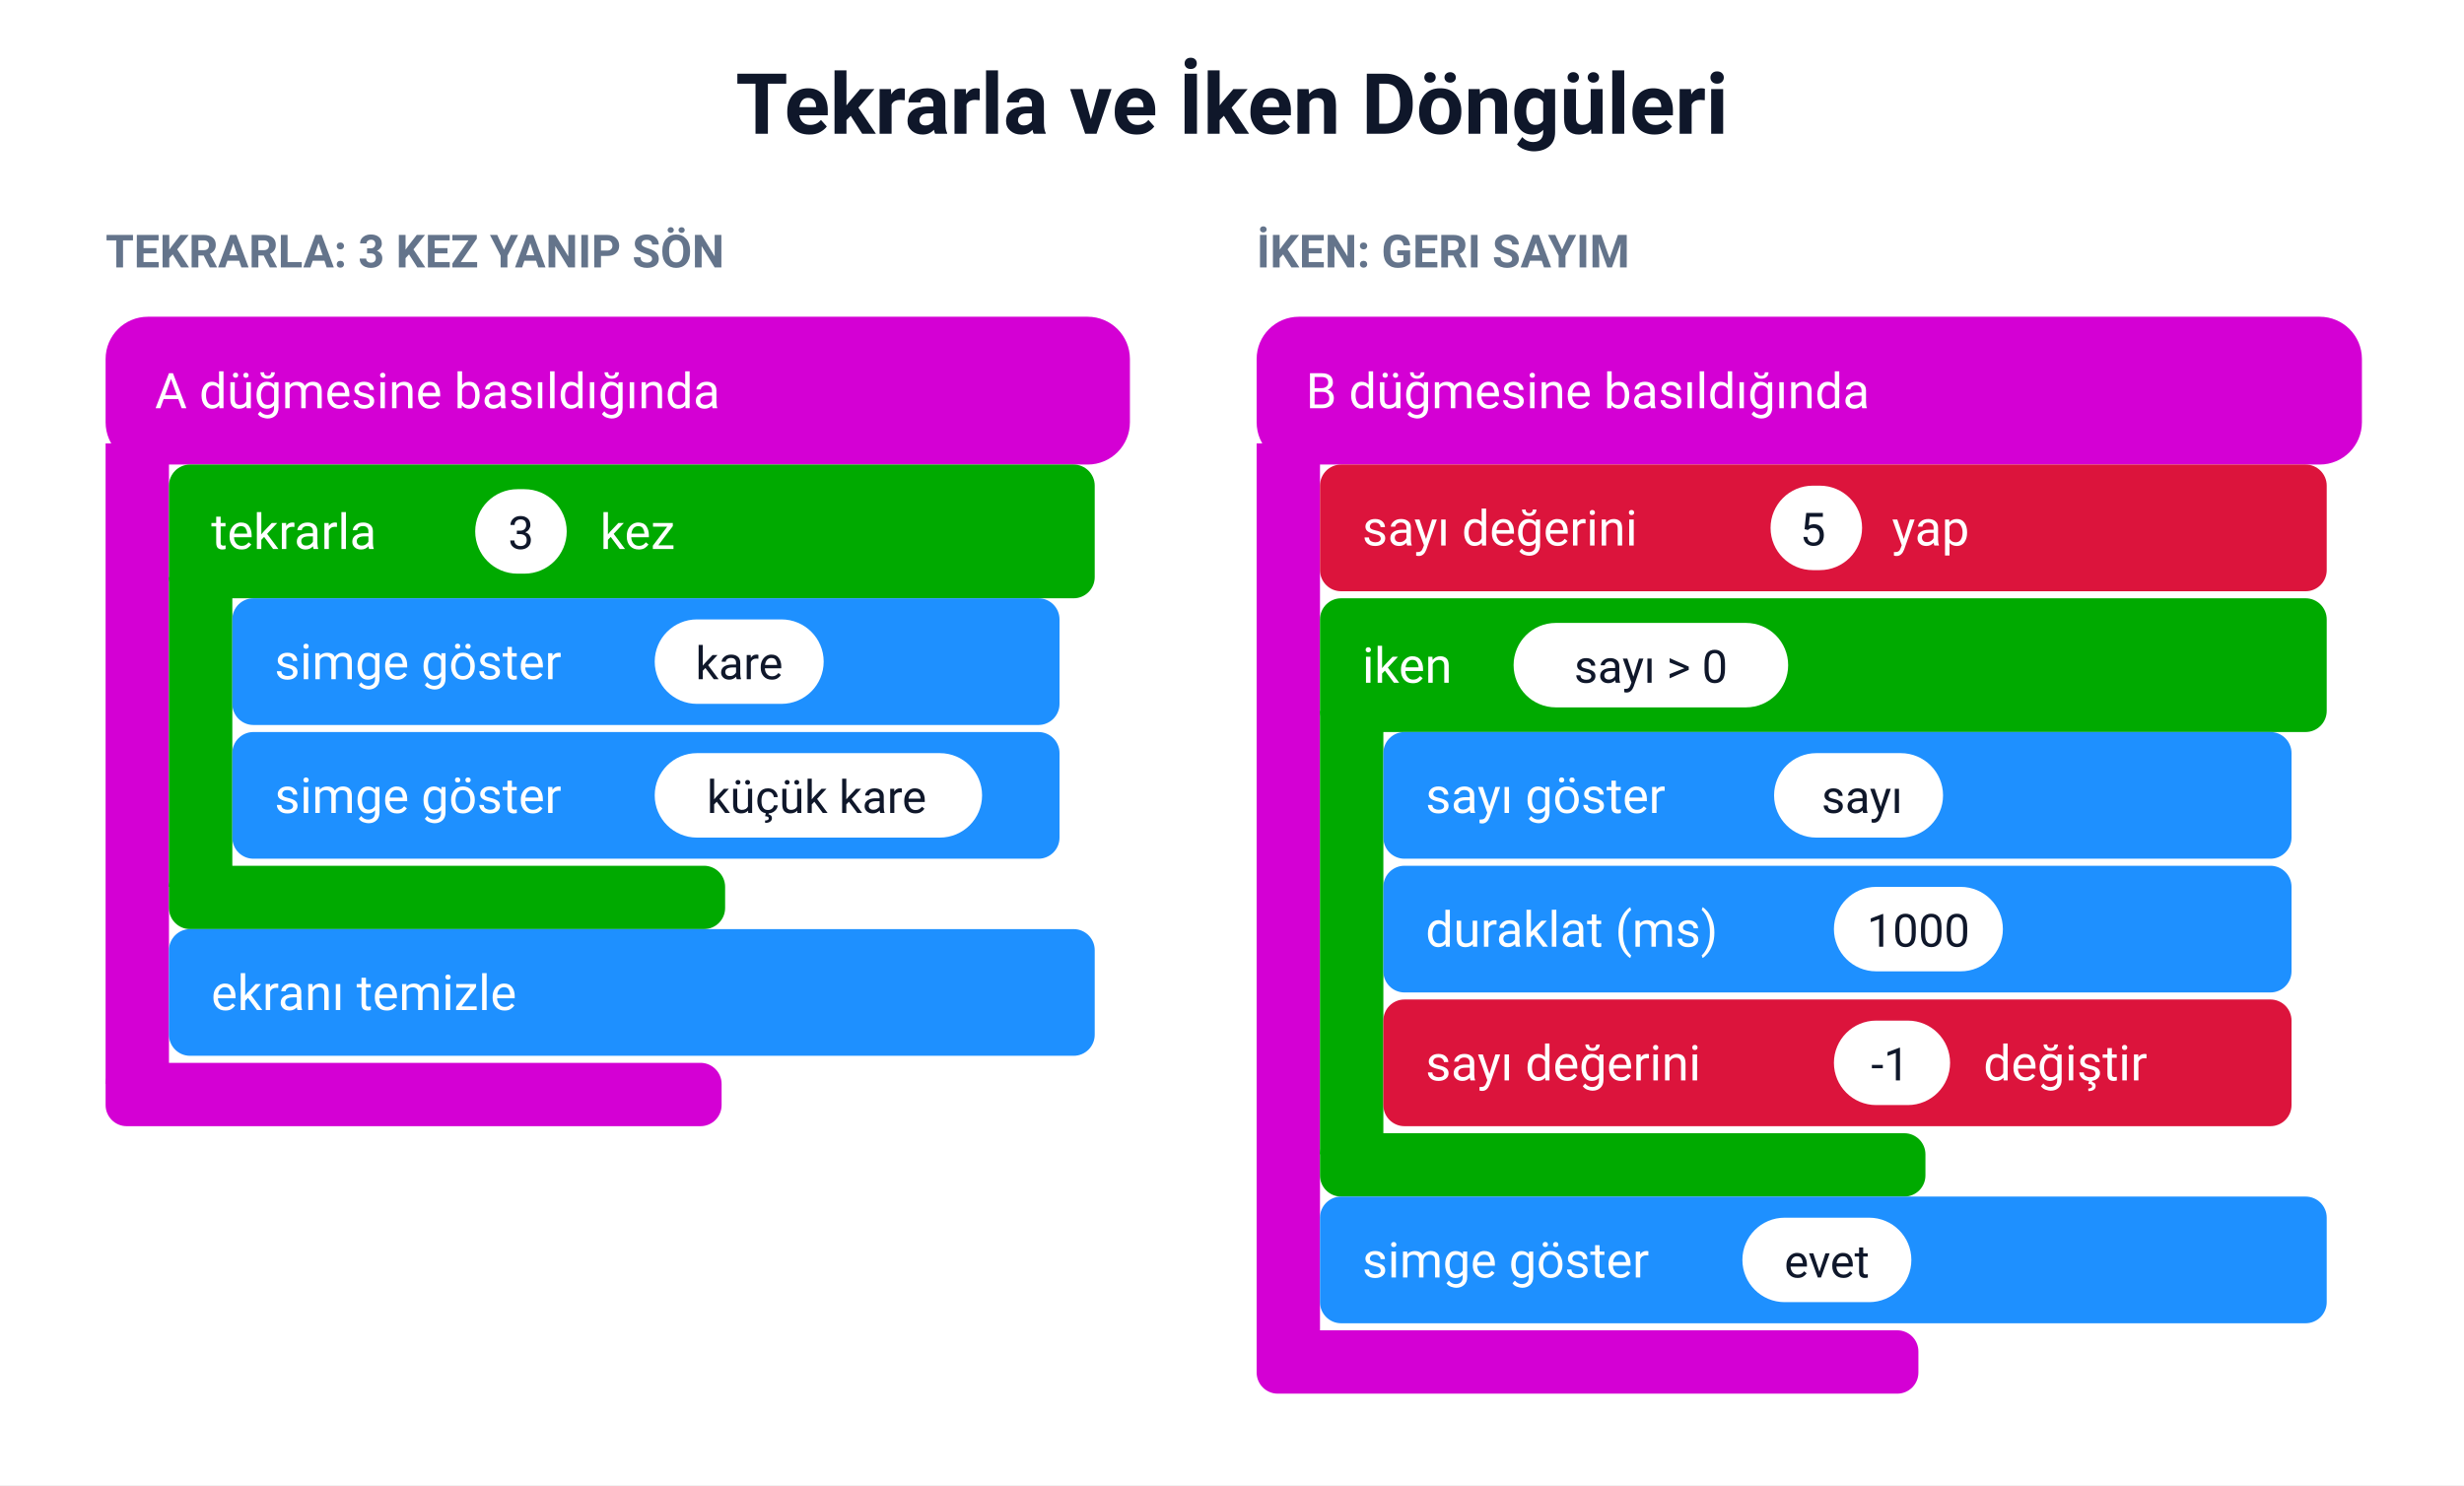
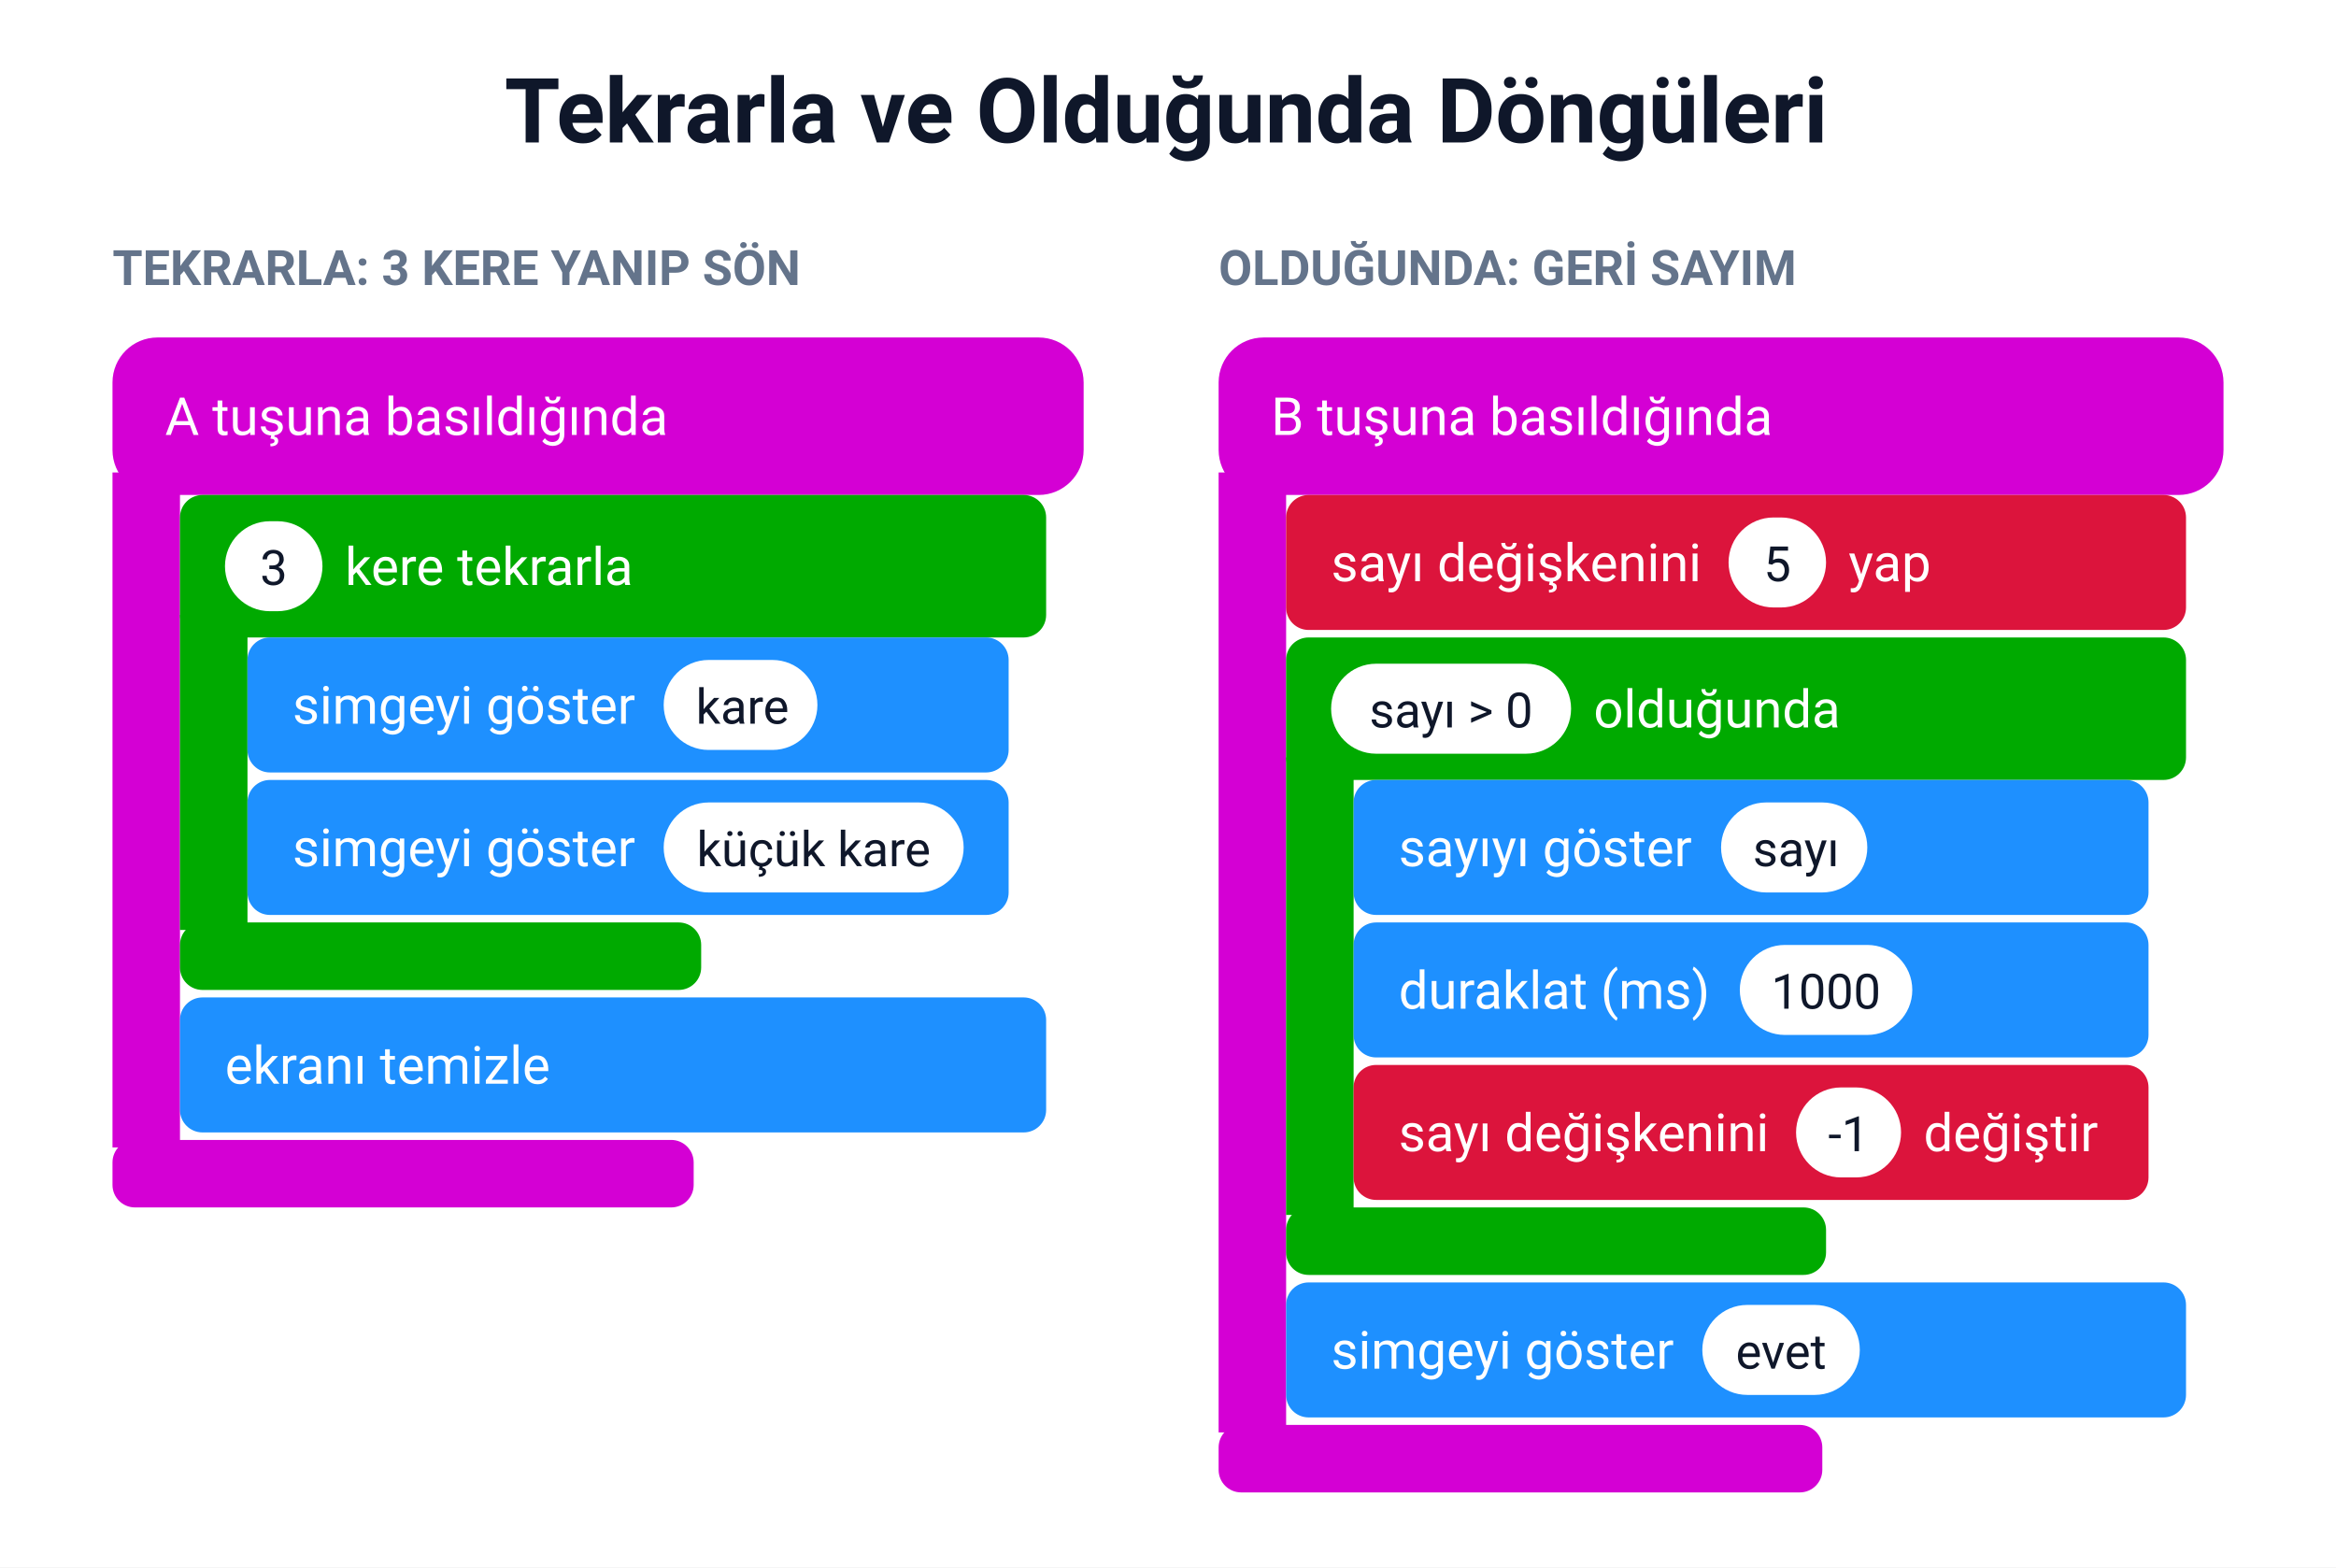
- <svg xmlns="http://www.w3.org/2000/svg" viewBox="0 0 700 422" font-family="Segoe UI, Roboto, Helvetica, Arial, sans-serif">
-   <rect width="700" height="422" fill="#FFFFFF" />
-   <text x="350" y="38" text-anchor="middle" font-size="24" font-weight="700" fill="#0F172A">Tekrarla ve İken Döngüleri</text>
-   <text x="30" y="76" font-size="13" font-weight="700" fill="#64748B">TEKRARLA: 3 KEZ YANIP SÖN</text>
-   <rect x="30" y="90" width="291" height="42" rx="12" fill="#D400D4" />
-   <rect x="30" y="126" width="18" height="182" fill="#D400D4" />
-   <text x="44" y="116.0" font-size="14" fill="#FFFFFF" xml:space="preserve">A düğmesine basıldığında</text>
-   <rect x="48" y="132" width="263" height="38" rx="6" fill="#00AA00" />
-   <rect x="48" y="164" width="18" height="88" fill="#00AA00" />
-   <text x="60" y="156.0" font-size="14" fill="#FFFFFF" xml:space="preserve">tekrarla </text>
-   <rect x="135" y="139.0" width="26" height="24" rx="12" fill="#FFFFFF" />
-   <text x="148" y="156.0" text-anchor="middle" font-size="13" fill="#0F172A">3</text>
-   <text x="167" y="156.0" font-size="14" fill="#FFFFFF" xml:space="preserve"> kez</text>
-   <rect x="66" y="170" width="235" height="36" rx="6" fill="#1E90FF" />
-   <text x="78" y="193.0" font-size="14" fill="#FFFFFF" xml:space="preserve">simge göster </text>
-   <rect x="186" y="176.0" width="48" height="24" rx="12" fill="#FFFFFF" />
-   <text x="210" y="193.0" text-anchor="middle" font-size="13" fill="#0F172A">kare</text>
-   <rect x="66" y="208" width="235" height="36" rx="6" fill="#1E90FF" />
-   <text x="78" y="231.0" font-size="14" fill="#FFFFFF" xml:space="preserve">simge göster </text>
-   <rect x="186" y="214.0" width="93" height="24" rx="12" fill="#FFFFFF" />
-   <text x="232" y="231.0" text-anchor="middle" font-size="13" fill="#0F172A">küçük kare</text>
-   <rect x="48" y="246" width="158" height="18" rx="6" fill="#00AA00" />
-   <rect x="48" y="264" width="263" height="36" rx="6" fill="#1E90FF" />
-   <text x="60" y="287.0" font-size="14" fill="#FFFFFF" xml:space="preserve">ekranı temizle</text>
-   <rect x="30" y="302" width="175" height="18" rx="6" fill="#D400D4" />
-   <text x="357" y="76" font-size="13" font-weight="700" fill="#64748B">İKEN: GERI SAYIM</text>
-   <rect x="357" y="90" width="314" height="42" rx="12" fill="#D400D4" />
-   <rect x="357" y="126" width="18" height="258" fill="#D400D4" />
-   <text x="371" y="116.0" font-size="14" fill="#FFFFFF" xml:space="preserve">B düğmesine basıldığında</text>
-   <rect x="375" y="132" width="286" height="36" rx="6" fill="#DC143C" />
-   <text x="387" y="155.0" font-size="14" fill="#FFFFFF" xml:space="preserve">sayı değerini </text>
-   <rect x="503" y="138.0" width="26" height="24" rx="12" fill="#FFFFFF" />
-   <text x="515" y="155.0" text-anchor="middle" font-size="13" fill="#0F172A">5</text>
-   <text x="534" y="155.0" font-size="14" fill="#FFFFFF" xml:space="preserve"> yap</text>
-   <rect x="375" y="170" width="286" height="38" rx="6" fill="#00AA00" />
-   <rect x="375" y="202" width="18" height="126" fill="#00AA00" />
-   <text x="387" y="194.0" font-size="14" fill="#FFFFFF" xml:space="preserve">iken </text>
-   <rect x="430" y="177.0" width="78" height="24" rx="12" fill="#FFFFFF" />
-   <text x="469" y="194.0" text-anchor="middle" font-size="13" fill="#0F172A">sayı &gt; 0</text>
-   <rect x="393" y="208" width="258" height="36" rx="6" fill="#1E90FF" />
-   <text x="405" y="231.0" font-size="14" fill="#FFFFFF" xml:space="preserve">sayı göster </text>
-   <rect x="504" y="214.0" width="48" height="24" rx="12" fill="#FFFFFF" />
-   <text x="529" y="231.0" text-anchor="middle" font-size="13" fill="#0F172A">sayı</text>
-   <rect x="393" y="246" width="258" height="36" rx="6" fill="#1E90FF" />
-   <text x="405" y="269.0" font-size="14" fill="#FFFFFF" xml:space="preserve">duraklat (ms) </text>
-   <rect x="521" y="252.0" width="48" height="24" rx="12" fill="#FFFFFF" />
-   <text x="545" y="269.0" text-anchor="middle" font-size="13" fill="#0F172A">1000</text>
-   <rect x="393" y="284" width="258" height="36" rx="6" fill="#DC143C" />
-   <text x="405" y="307.0" font-size="14" fill="#FFFFFF" xml:space="preserve">sayı değerini </text>
-   <rect x="521" y="290.0" width="33" height="24" rx="12" fill="#FFFFFF" />
-   <text x="537" y="307.0" text-anchor="middle" font-size="13" fill="#0F172A">-1</text>
-   <text x="560" y="307.0" font-size="14" fill="#FFFFFF" xml:space="preserve"> değiştir</text>
-   <rect x="375" y="322" width="172" height="18" rx="6" fill="#00AA00" />
-   <rect x="375" y="340" width="286" height="36" rx="6" fill="#1E90FF" />
-   <text x="387" y="363.0" font-size="14" fill="#FFFFFF" xml:space="preserve">simge göster </text>
-   <rect x="495" y="346.0" width="48" height="24" rx="12" fill="#FFFFFF" />
-   <text x="519" y="363.0" text-anchor="middle" font-size="13" fill="#0F172A">evet</text>
-   <rect x="357" y="378" width="188" height="18" rx="6" fill="#D400D4" />
+ <svg xmlns="http://www.w3.org/2000/svg" viewBox="0 0 623 418" font-family="Segoe UI, Roboto, Helvetica, Arial, sans-serif">
+   <rect width="623" height="418" fill="#FFFFFF" />
+   <text x="311" y="38" text-anchor="middle" font-size="24" font-weight="700" fill="#0F172A">Tekrarla ve Olduğunda Döngüleri</text>
+   <text x="30" y="76" font-size="13" font-weight="700" fill="#64748B">TEKRARLA: 3 KERE YANIP SÖN</text>
+   <rect x="30" y="126" width="18" height="180" fill="#D400D4" />
+   <rect x="30" y="90" width="259" height="42" rx="12" fill="#D400D4" />
+   <text x="44" y="116" font-size="14" fill="#FFFFFF">A tuşuna basıldığında</text>
+   <rect x="48" y="164" width="18" height="84" fill="#00AA00" />
+   <rect x="48" y="132" width="231" height="38" rx="6" fill="#00AA00" />
+   <rect x="60" y="139" width="26" height="24" rx="12" fill="#FFFFFF" />
+   <text x="73" y="156" text-anchor="middle" font-size="13" fill="#0F172A">3</text>
+   <text x="92" y="156" font-size="14" fill="#FFFFFF">kere tekrarla</text>
+   <rect x="66" y="170" width="203" height="36" rx="6" fill="#1E90FF" />
+   <text x="78" y="193" font-size="14" fill="#FFFFFF">simgeyi göster</text>
+   <rect x="177" y="176" width="41" height="24" rx="12" fill="#FFFFFF" />
+   <text x="198" y="193" text-anchor="middle" font-size="13" fill="#0F172A">kare</text>
+   <rect x="66" y="208" width="203" height="36" rx="6" fill="#1E90FF" />
+   <text x="78" y="231" font-size="14" fill="#FFFFFF">simgeyi göster</text>
+   <rect x="177" y="214" width="80" height="24" rx="12" fill="#FFFFFF" />
+   <text x="217" y="231" text-anchor="middle" font-size="13" fill="#0F172A">küçük kare</text>
+   <rect x="48" y="246" width="139" height="18" rx="6" fill="#00AA00" />
+   <rect x="48" y="266" width="231" height="36" rx="6" fill="#1E90FF" />
+   <text x="60" y="289" font-size="14" fill="#FFFFFF">ekranı temizle</text>
+   <rect x="30" y="304" width="155" height="18" rx="6" fill="#D400D4" />
+   <text x="325" y="76" font-size="13" font-weight="700" fill="#64748B">OLDUĞUNDA: GERİ SAYIM</text>
+   <rect x="325" y="126" width="18" height="256" fill="#D400D4" />
+   <rect x="325" y="90" width="268" height="42" rx="12" fill="#D400D4" />
+   <text x="339" y="116" font-size="14" fill="#FFFFFF">B tuşuna basıldığında</text>
+   <rect x="343" y="132" width="240" height="36" rx="6" fill="#DC143C" />
+   <text x="355" y="155" font-size="14" fill="#FFFFFF">sayı değişkenini</text>
+   <rect x="461" y="138" width="26" height="24" rx="12" fill="#FFFFFF" />
+   <text x="474" y="155" text-anchor="middle" font-size="13" fill="#0F172A">5</text>
+   <text x="493" y="155" font-size="14" fill="#FFFFFF">yap</text>
+   <rect x="343" y="202" width="18" height="122" fill="#00AA00" />
+   <rect x="343" y="170" width="240" height="38" rx="6" fill="#00AA00" />
+   <rect x="355" y="177" width="64" height="24" rx="12" fill="#FFFFFF" />
+   <text x="387" y="194" text-anchor="middle" font-size="13" fill="#0F172A">sayı &gt; 0</text>
+   <text x="425" y="194" font-size="14" fill="#FFFFFF">olduğunda</text>
+   <rect x="361" y="208" width="212" height="36" rx="6" fill="#1E90FF" />
+   <text x="373" y="231" font-size="14" fill="#FFFFFF">sayıyı göster</text>
+   <rect x="459" y="214" width="39" height="24" rx="12" fill="#FFFFFF" />
+   <text x="479" y="231" text-anchor="middle" font-size="13" fill="#0F172A">sayı</text>
+   <rect x="361" y="246" width="212" height="36" rx="6" fill="#1E90FF" />
+   <text x="373" y="269" font-size="14" fill="#FFFFFF">duraklat (ms)</text>
+   <rect x="464" y="252" width="46" height="24" rx="12" fill="#FFFFFF" />
+   <text x="487" y="269" text-anchor="middle" font-size="13" fill="#0F172A">1000</text>
+   <rect x="361" y="284" width="212" height="36" rx="6" fill="#DC143C" />
+   <text x="373" y="307" font-size="14" fill="#FFFFFF">sayı değişkenini</text>
+   <rect x="479" y="290" width="28" height="24" rx="12" fill="#FFFFFF" />
+   <text x="493" y="307" text-anchor="middle" font-size="13" fill="#0F172A">-1</text>
+   <text x="513" y="307" font-size="14" fill="#FFFFFF">değiştir</text>
+   <rect x="343" y="322" width="144" height="18" rx="6" fill="#00AA00" />
+   <rect x="343" y="342" width="240" height="36" rx="6" fill="#1E90FF" />
+   <text x="355" y="365" font-size="14" fill="#FFFFFF">simgeyi göster</text>
+   <rect x="454" y="348" width="42" height="24" rx="12" fill="#FFFFFF" />
+   <text x="475" y="365" text-anchor="middle" font-size="13" fill="#0F172A">evet</text>
+   <rect x="325" y="380" width="161" height="18" rx="6" fill="#D400D4" />
</svg>
